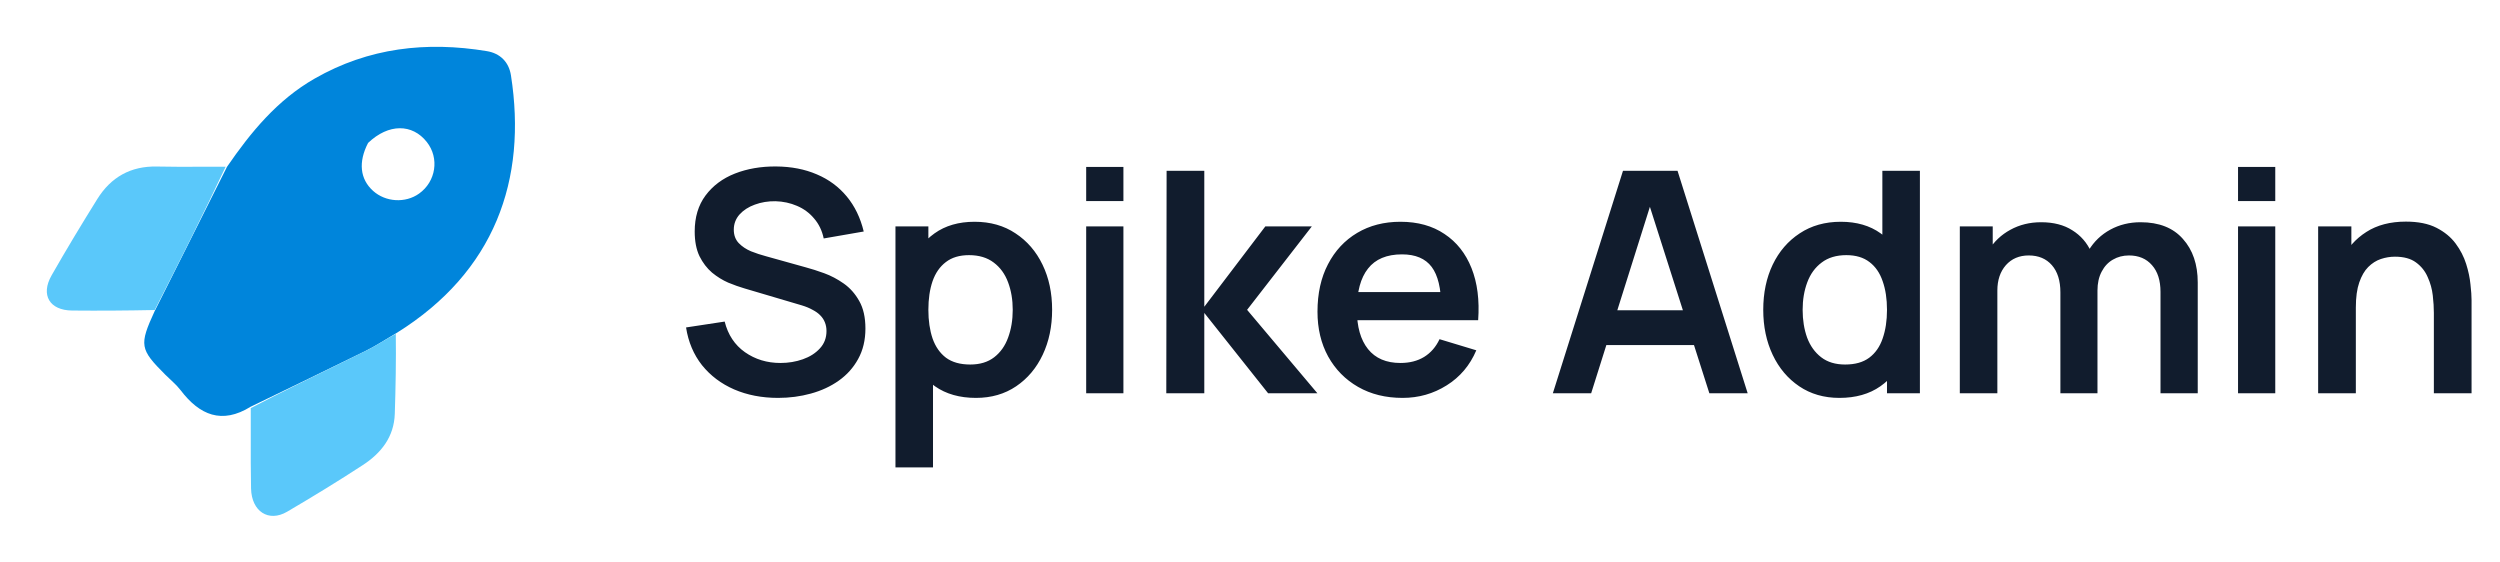
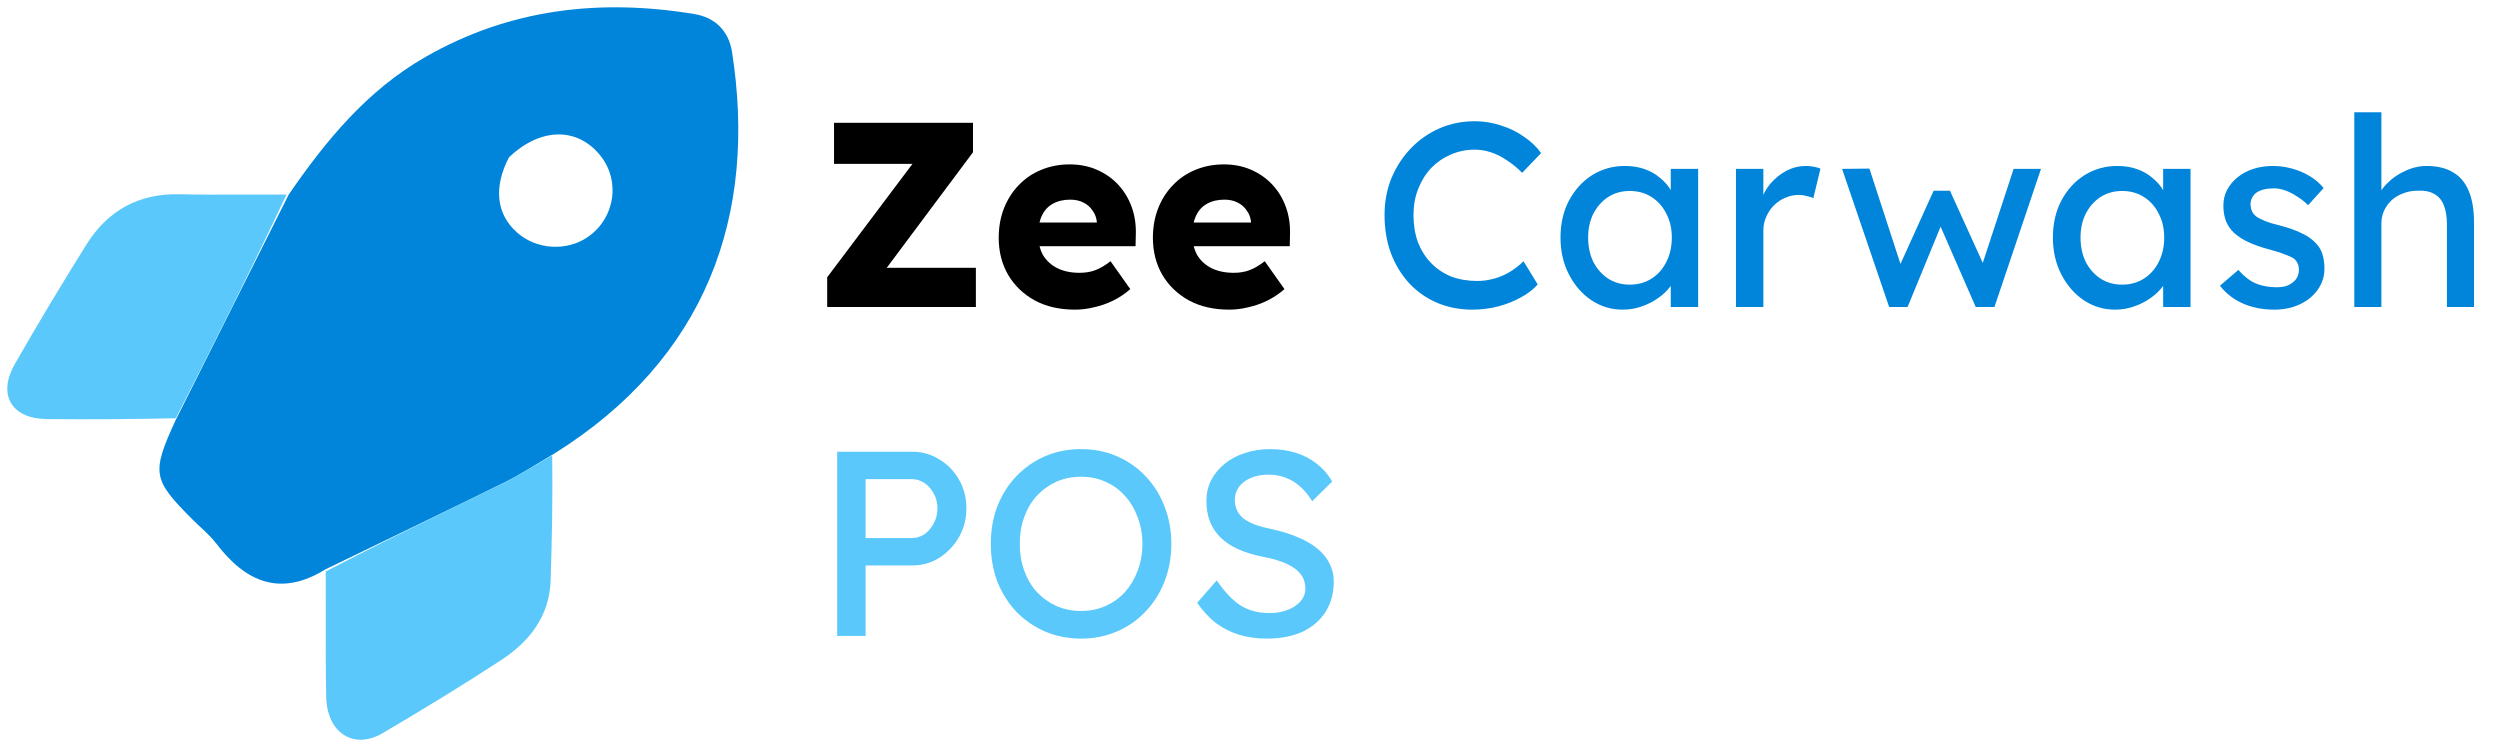
- <svg xmlns="http://www.w3.org/2000/svg" width="178" height="40" viewBox="0 0 178 40" fill="none">
-   <path d="M17.847 28.958C15.796 30.229 14.213 29.558 12.865 27.789C12.554 27.381 12.141 27.051 11.775 26.684C9.952 24.862 9.899 24.576 11.013 22.15C12.771 18.646 14.466 15.263 16.161 11.88C17.861 9.407 19.741 7.119 22.402 5.596C26.247 3.394 30.365 2.931 34.665 3.641C35.615 3.798 36.231 4.416 36.38 5.366C37.541 12.787 35.239 19.354 28.227 23.714C27.422 24.182 26.757 24.628 26.045 24.979C23.321 26.322 20.581 27.634 17.847 28.958ZM26.206 10.178C25.502 11.539 25.629 12.752 26.565 13.592C27.459 14.394 28.862 14.478 29.835 13.786C31.044 12.926 31.295 11.258 30.388 10.109C29.359 8.805 27.669 8.781 26.206 10.178Z" fill="#0085DB" />
-   <path fill-rule="evenodd" clip-rule="evenodd" d="M11.017 22.073C12.771 18.646 14.466 15.263 16.065 11.872C15.454 11.869 14.857 11.871 14.267 11.873C13.222 11.877 12.202 11.881 11.182 11.857C9.305 11.814 7.899 12.614 6.928 14.171C5.811 15.965 4.717 17.775 3.671 19.61C2.876 21.006 3.531 22.095 5.131 22.11C7.073 22.129 9.015 22.115 11.017 22.073ZM24.051 25.958C21.986 26.968 19.916 27.981 17.854 29.058C17.857 29.752 17.856 30.434 17.855 31.108C17.852 32.35 17.85 33.565 17.875 34.779C17.91 36.417 19.127 37.205 20.443 36.434C22.266 35.364 24.073 34.263 25.842 33.107C27.137 32.261 28.055 31.108 28.109 29.466C28.171 27.563 28.206 25.66 28.181 23.768C27.866 23.94 27.566 24.118 27.273 24.292C26.861 24.537 26.461 24.774 26.045 24.979C25.381 25.306 24.716 25.632 24.051 25.958Z" fill="#5AC8FA" />
-   <path d="M55.403 28.33C54.244 28.33 53.199 28.128 52.268 27.725C51.344 27.322 50.581 26.746 49.98 25.998C49.386 25.243 49.008 24.348 48.847 23.314L51.597 22.896C51.832 23.835 52.312 24.561 53.038 25.074C53.771 25.587 54.615 25.844 55.568 25.844C56.133 25.844 56.664 25.756 57.163 25.58C57.662 25.404 58.065 25.147 58.373 24.81C58.688 24.473 58.846 24.058 58.846 23.567C58.846 23.347 58.809 23.145 58.736 22.962C58.663 22.771 58.553 22.603 58.406 22.456C58.267 22.309 58.083 22.177 57.856 22.06C57.636 21.935 57.379 21.829 57.086 21.741L52.994 20.531C52.642 20.428 52.261 20.293 51.85 20.124C51.447 19.948 51.062 19.71 50.695 19.409C50.336 19.101 50.039 18.712 49.804 18.243C49.577 17.766 49.463 17.18 49.463 16.483C49.463 15.464 49.72 14.609 50.233 13.92C50.754 13.223 51.45 12.703 52.323 12.358C53.203 12.013 54.178 11.845 55.249 11.852C56.334 11.859 57.302 12.046 58.153 12.413C59.004 12.772 59.715 13.297 60.287 13.986C60.859 14.675 61.262 15.508 61.497 16.483L58.648 16.978C58.531 16.421 58.303 15.948 57.966 15.559C57.636 15.163 57.229 14.862 56.745 14.657C56.268 14.452 55.759 14.342 55.216 14.327C54.688 14.32 54.197 14.4 53.742 14.569C53.295 14.73 52.932 14.965 52.653 15.273C52.382 15.581 52.246 15.94 52.246 16.351C52.246 16.74 52.363 17.059 52.598 17.308C52.833 17.55 53.122 17.744 53.467 17.891C53.819 18.03 54.175 18.148 54.534 18.243L57.372 19.035C57.761 19.138 58.197 19.277 58.681 19.453C59.165 19.629 59.631 19.875 60.078 20.19C60.525 20.505 60.892 20.92 61.178 21.433C61.471 21.946 61.618 22.599 61.618 23.391C61.618 24.212 61.446 24.935 61.101 25.558C60.764 26.174 60.305 26.687 59.726 27.098C59.147 27.509 58.483 27.817 57.735 28.022C56.994 28.227 56.217 28.33 55.403 28.33ZM69.488 28.33C68.329 28.33 67.358 28.055 66.573 27.505C65.788 26.955 65.198 26.207 64.802 25.261C64.406 24.308 64.208 23.241 64.208 22.06C64.208 20.865 64.406 19.794 64.802 18.848C65.198 17.902 65.777 17.158 66.54 16.615C67.31 16.065 68.26 15.79 69.389 15.79C70.511 15.79 71.483 16.065 72.304 16.615C73.133 17.158 73.774 17.902 74.229 18.848C74.684 19.787 74.911 20.857 74.911 22.06C74.911 23.248 74.687 24.315 74.24 25.261C73.793 26.207 73.162 26.955 72.348 27.505C71.534 28.055 70.581 28.33 69.488 28.33ZM63.757 33.28V16.12H66.1V24.458H66.43V33.28H63.757ZM69.081 25.954C69.77 25.954 70.339 25.782 70.786 25.437C71.233 25.092 71.563 24.627 71.776 24.04C71.996 23.446 72.106 22.786 72.106 22.06C72.106 21.341 71.996 20.689 71.776 20.102C71.556 19.508 71.215 19.039 70.753 18.694C70.291 18.342 69.704 18.166 68.993 18.166C68.318 18.166 67.768 18.331 67.343 18.661C66.918 18.984 66.602 19.438 66.397 20.025C66.199 20.604 66.1 21.283 66.1 22.06C66.1 22.83 66.199 23.508 66.397 24.095C66.602 24.682 66.921 25.14 67.354 25.47C67.794 25.793 68.37 25.954 69.081 25.954ZM77.336 14.316V11.885H79.987V14.316H77.336ZM77.336 28V16.12H79.987V28H77.336ZM83.04 28L83.062 12.16H85.746V21.84L90.091 16.12H93.402L88.793 22.06L93.798 28H90.289L85.746 22.28V28H83.04ZM99.866 28.33C98.663 28.33 97.607 28.07 96.698 27.549C95.788 27.028 95.077 26.306 94.564 25.382C94.058 24.458 93.805 23.395 93.805 22.192C93.805 20.894 94.054 19.768 94.553 18.815C95.051 17.854 95.744 17.11 96.632 16.582C97.519 16.054 98.546 15.79 99.712 15.79C100.944 15.79 101.989 16.08 102.847 16.659C103.712 17.231 104.354 18.041 104.772 19.09C105.19 20.139 105.347 21.374 105.245 22.797H102.616V21.829C102.608 20.538 102.381 19.596 101.934 19.002C101.486 18.408 100.782 18.111 99.822 18.111C98.736 18.111 97.93 18.448 97.402 19.123C96.874 19.79 96.61 20.769 96.61 22.06C96.61 23.263 96.874 24.194 97.402 24.854C97.93 25.514 98.7 25.844 99.712 25.844C100.364 25.844 100.925 25.701 101.395 25.415C101.871 25.122 102.238 24.7 102.495 24.15L105.113 24.942C104.658 26.013 103.954 26.845 103.001 27.439C102.055 28.033 101.01 28.33 99.866 28.33ZM95.774 22.797V20.795H103.947V22.797H95.774ZM110.563 28L115.557 12.16H119.44L124.434 28H121.706L117.174 13.788H117.768L113.291 28H110.563ZM113.346 24.568V22.093H121.662V24.568H113.346ZM130.966 28.33C129.873 28.33 128.92 28.055 128.106 27.505C127.292 26.955 126.661 26.207 126.214 25.261C125.767 24.315 125.543 23.248 125.543 22.06C125.543 20.857 125.767 19.787 126.214 18.848C126.669 17.902 127.31 17.158 128.139 16.615C128.968 16.065 129.943 15.79 131.065 15.79C132.194 15.79 133.14 16.065 133.903 16.615C134.673 17.158 135.256 17.902 135.652 18.848C136.048 19.794 136.246 20.865 136.246 22.06C136.246 23.241 136.048 24.308 135.652 25.261C135.256 26.207 134.666 26.955 133.881 27.505C133.096 28.055 132.125 28.33 130.966 28.33ZM131.373 25.954C132.084 25.954 132.656 25.793 133.089 25.47C133.529 25.14 133.848 24.682 134.046 24.095C134.251 23.508 134.354 22.83 134.354 22.06C134.354 21.283 134.251 20.604 134.046 20.025C133.848 19.438 133.536 18.984 133.111 18.661C132.686 18.331 132.136 18.166 131.461 18.166C130.75 18.166 130.163 18.342 129.701 18.694C129.239 19.039 128.898 19.508 128.678 20.102C128.458 20.689 128.348 21.341 128.348 22.06C128.348 22.786 128.454 23.446 128.667 24.04C128.887 24.627 129.221 25.092 129.668 25.437C130.115 25.782 130.684 25.954 131.373 25.954ZM134.354 28V19.662H134.024V12.16H136.697V28H134.354ZM153.828 28V20.784C153.828 19.97 153.627 19.336 153.223 18.881C152.82 18.419 152.274 18.188 151.584 18.188C151.159 18.188 150.778 18.287 150.44 18.485C150.103 18.676 149.835 18.962 149.637 19.343C149.439 19.717 149.34 20.164 149.34 20.685L148.163 19.992C148.156 19.171 148.339 18.448 148.713 17.825C149.095 17.194 149.608 16.703 150.253 16.351C150.899 15.999 151.617 15.823 152.409 15.823C153.722 15.823 154.727 16.219 155.423 17.011C156.127 17.796 156.479 18.83 156.479 20.113V28H153.828ZM139.539 28V16.12H141.882V19.805H142.212V28H139.539ZM146.7 28V20.817C146.7 19.988 146.499 19.343 146.095 18.881C145.692 18.419 145.142 18.188 144.445 18.188C143.771 18.188 143.228 18.419 142.817 18.881C142.414 19.343 142.212 19.944 142.212 20.685L141.024 19.893C141.024 19.123 141.215 18.43 141.596 17.814C141.978 17.198 142.491 16.714 143.136 16.362C143.789 16.003 144.519 15.823 145.325 15.823C146.213 15.823 146.953 16.014 147.547 16.395C148.149 16.769 148.596 17.282 148.889 17.935C149.19 18.58 149.34 19.31 149.34 20.124V28H146.7ZM159.348 14.316V11.885H161.999V14.316H159.348ZM159.348 28V16.12H161.999V28H159.348ZM173.291 28V22.28C173.291 21.906 173.266 21.492 173.214 21.037C173.163 20.582 173.042 20.146 172.851 19.728C172.668 19.303 172.389 18.954 172.015 18.683C171.649 18.412 171.15 18.276 170.519 18.276C170.182 18.276 169.848 18.331 169.518 18.441C169.188 18.551 168.888 18.742 168.616 19.013C168.352 19.277 168.14 19.644 167.978 20.113C167.817 20.575 167.736 21.169 167.736 21.895L166.163 21.224C166.163 20.212 166.358 19.295 166.746 18.474C167.142 17.653 167.722 17 168.484 16.516C169.247 16.025 170.186 15.779 171.3 15.779C172.18 15.779 172.906 15.926 173.478 16.219C174.05 16.512 174.505 16.886 174.842 17.341C175.18 17.796 175.429 18.28 175.59 18.793C175.752 19.306 175.854 19.794 175.898 20.256C175.95 20.711 175.975 21.081 175.975 21.367V28H173.291ZM165.052 28V16.12H167.417V19.805H167.736V28H165.052Z" fill="#111C2D" />
+ <svg xmlns="http://www.w3.org/2000/svg" width="114" height="34" viewBox="0 0 114 34" fill="none">
+   <path d="M14.847 25.958C12.796 27.229 11.213 26.558 9.865 24.789C9.554 24.381 9.141 24.051 8.775 23.684C6.952 21.862 6.899 21.576 8.013 19.15C9.771 15.646 11.466 12.263 13.161 8.88C14.861 6.407 16.741 4.119 19.402 2.596C23.247 0.394 27.365 -0.069 31.665 0.641C32.615 0.798 33.231 1.416 33.38 2.366C34.541 9.787 32.239 16.354 25.227 20.714C24.422 21.182 23.757 21.628 23.045 21.979C20.321 23.322 17.581 24.634 14.847 25.958ZM23.206 7.178C22.502 8.539 22.629 9.752 23.565 10.592C24.459 11.394 25.862 11.478 26.835 10.786C28.044 9.926 28.295 8.258 27.388 7.109C26.359 5.805 24.669 5.781 23.206 7.178Z" fill="#0085DB" />
+   <path fill-rule="evenodd" clip-rule="evenodd" d="M8.017 19.073C9.771 15.646 11.466 12.263 13.065 8.872C12.454 8.869 11.857 8.871 11.267 8.873C10.222 8.877 9.202 8.881 8.182 8.857C6.305 8.814 4.899 9.614 3.928 11.171C2.811 12.965 1.717 14.775 0.671 16.61C-0.124 18.006 0.531 19.095 2.131 19.11C4.073 19.129 6.015 19.115 8.017 19.073ZM21.051 22.958C18.986 23.968 16.916 24.981 14.854 26.058C14.857 26.752 14.856 27.434 14.855 28.108C14.852 29.35 14.85 30.565 14.875 31.779C14.909 33.417 16.127 34.205 17.443 33.434C19.266 32.364 21.073 31.263 22.842 30.107C24.137 29.261 25.055 28.108 25.109 26.466C25.171 24.563 25.206 22.66 25.181 20.768C24.866 20.94 24.566 21.118 24.273 21.292C23.861 21.537 23.461 21.774 23.045 21.979C22.381 22.306 21.716 22.632 21.051 22.958Z" fill="#5AC8FA" />
+   <path d="M37.72 14V12.644L42.232 6.644L42.94 7.472H38.032V5.6H44.368V6.944L39.88 12.956L39.16 12.212H44.5V14H37.72ZM49.021 14.12C48.317 14.12 47.705 13.98 47.185 13.7C46.665 13.412 46.261 13.024 45.973 12.536C45.685 12.04 45.541 11.476 45.541 10.844C45.541 10.356 45.621 9.908 45.781 9.5C45.941 9.092 46.165 8.74 46.453 8.444C46.741 8.14 47.081 7.908 47.473 7.748C47.873 7.58 48.309 7.496 48.781 7.496C49.229 7.496 49.637 7.576 50.005 7.736C50.381 7.896 50.705 8.12 50.977 8.408C51.249 8.696 51.457 9.036 51.601 9.428C51.745 9.82 51.809 10.248 51.793 10.712L51.781 11.228H46.705L46.429 10.148H50.221L50.017 10.376V10.136C50.001 9.936 49.937 9.76 49.825 9.608C49.721 9.448 49.581 9.324 49.405 9.236C49.229 9.148 49.029 9.104 48.805 9.104C48.493 9.104 48.225 9.168 48.001 9.296C47.785 9.416 47.621 9.596 47.509 9.836C47.397 10.068 47.341 10.356 47.341 10.7C47.341 11.052 47.413 11.36 47.557 11.624C47.709 11.88 47.925 12.08 48.205 12.224C48.493 12.368 48.833 12.44 49.225 12.44C49.497 12.44 49.737 12.4 49.945 12.32C50.161 12.24 50.393 12.104 50.641 11.912L51.541 13.184C51.293 13.4 51.029 13.576 50.749 13.712C50.469 13.848 50.181 13.948 49.885 14.012C49.597 14.084 49.309 14.12 49.021 14.12ZM56.052 14.12C55.348 14.12 54.736 13.98 54.216 13.7C53.696 13.412 53.292 13.024 53.004 12.536C52.716 12.04 52.572 11.476 52.572 10.844C52.572 10.356 52.652 9.908 52.812 9.5C52.972 9.092 53.196 8.74 53.484 8.444C53.772 8.14 54.112 7.908 54.504 7.748C54.904 7.58 55.34 7.496 55.812 7.496C56.26 7.496 56.668 7.576 57.036 7.736C57.412 7.896 57.736 8.12 58.008 8.408C58.28 8.696 58.488 9.036 58.632 9.428C58.776 9.82 58.84 10.248 58.824 10.712L58.812 11.228H53.736L53.46 10.148H57.252L57.048 10.376V10.136C57.032 9.936 56.968 9.76 56.856 9.608C56.752 9.448 56.612 9.324 56.436 9.236C56.26 9.148 56.06 9.104 55.836 9.104C55.524 9.104 55.256 9.168 55.032 9.296C54.816 9.416 54.652 9.596 54.54 9.836C54.428 10.068 54.372 10.356 54.372 10.7C54.372 11.052 54.444 11.36 54.588 11.624C54.74 11.88 54.956 12.08 55.236 12.224C55.524 12.368 55.864 12.44 56.256 12.44C56.528 12.44 56.768 12.4 56.976 12.32C57.192 12.24 57.424 12.104 57.672 11.912L58.572 13.184C58.324 13.4 58.06 13.576 57.78 13.712C57.5 13.848 57.212 13.948 56.916 14.012C56.628 14.084 56.34 14.12 56.052 14.12Z" fill="black" />
+   <path d="M67.143 14.12C66.559 14.12 66.023 14.016 65.535 13.808C65.047 13.6 64.623 13.304 64.263 12.92C63.903 12.528 63.623 12.068 63.423 11.54C63.231 11.012 63.135 10.432 63.135 9.8C63.135 9.2 63.239 8.644 63.447 8.132C63.663 7.612 63.959 7.156 64.335 6.764C64.711 6.372 65.147 6.068 65.643 5.852C66.139 5.636 66.675 5.528 67.251 5.528C67.659 5.528 68.055 5.592 68.439 5.72C68.831 5.84 69.183 6.012 69.495 6.236C69.815 6.452 70.075 6.7 70.275 6.98L69.411 7.88C69.179 7.648 68.943 7.456 68.703 7.304C68.471 7.144 68.231 7.024 67.983 6.944C67.743 6.864 67.499 6.824 67.251 6.824C66.859 6.824 66.491 6.9 66.147 7.052C65.811 7.196 65.515 7.4 65.259 7.664C65.011 7.928 64.815 8.244 64.671 8.612C64.527 8.972 64.455 9.368 64.455 9.8C64.455 10.256 64.523 10.672 64.659 11.048C64.803 11.416 65.003 11.732 65.259 11.996C65.515 12.26 65.819 12.464 66.171 12.608C66.531 12.744 66.927 12.812 67.359 12.812C67.623 12.812 67.883 12.776 68.139 12.704C68.395 12.632 68.635 12.528 68.859 12.392C69.083 12.256 69.287 12.096 69.471 11.912L70.119 12.968C69.935 13.184 69.683 13.38 69.363 13.556C69.051 13.732 68.699 13.872 68.307 13.976C67.923 14.072 67.535 14.12 67.143 14.12ZM73.991 14.12C73.471 14.12 72.995 13.976 72.563 13.688C72.139 13.4 71.799 13.008 71.543 12.512C71.287 12.016 71.159 11.456 71.159 10.832C71.159 10.2 71.287 9.64 71.543 9.152C71.807 8.656 72.159 8.268 72.599 7.988C73.047 7.708 73.547 7.568 74.099 7.568C74.427 7.568 74.727 7.616 74.999 7.712C75.271 7.808 75.507 7.944 75.707 8.12C75.915 8.288 76.083 8.484 76.211 8.708C76.347 8.932 76.431 9.172 76.463 9.428L76.187 9.332V7.7H77.435V14H76.187V12.5L76.475 12.416C76.427 12.632 76.327 12.844 76.175 13.052C76.031 13.252 75.843 13.432 75.611 13.592C75.387 13.752 75.135 13.88 74.855 13.976C74.583 14.072 74.295 14.12 73.991 14.12ZM74.315 12.98C74.691 12.98 75.023 12.888 75.311 12.704C75.599 12.52 75.823 12.268 75.983 11.948C76.151 11.62 76.235 11.248 76.235 10.832C76.235 10.424 76.151 10.06 75.983 9.74C75.823 9.42 75.599 9.168 75.311 8.984C75.023 8.8 74.691 8.708 74.315 8.708C73.947 8.708 73.619 8.8 73.331 8.984C73.051 9.168 72.827 9.42 72.659 9.74C72.499 10.06 72.419 10.424 72.419 10.832C72.419 11.248 72.499 11.62 72.659 11.948C72.827 12.268 73.051 12.52 73.331 12.704C73.619 12.888 73.947 12.98 74.315 12.98ZM79.161 14V7.7H80.409V9.68L80.289 9.2C80.377 8.896 80.525 8.62 80.733 8.372C80.949 8.124 81.193 7.928 81.465 7.784C81.745 7.64 82.033 7.568 82.329 7.568C82.465 7.568 82.593 7.58 82.713 7.604C82.841 7.628 82.941 7.656 83.013 7.688L82.689 9.032C82.593 8.992 82.485 8.96 82.365 8.936C82.253 8.904 82.141 8.888 82.029 8.888C81.813 8.888 81.605 8.932 81.405 9.02C81.213 9.1 81.041 9.216 80.889 9.368C80.745 9.512 80.629 9.684 80.541 9.884C80.453 10.076 80.409 10.288 80.409 10.52V14H79.161ZM86.146 14L83.998 7.7L85.246 7.688L86.782 12.404L86.506 12.38L88.174 8.696H88.918L90.598 12.392L90.274 12.416L91.822 7.7H93.07L90.946 14H90.094L88.342 9.992L88.618 10.028L86.986 14H86.146ZM96.444 14.12C95.924 14.12 95.448 13.976 95.016 13.688C94.592 13.4 94.252 13.008 93.996 12.512C93.74 12.016 93.612 11.456 93.612 10.832C93.612 10.2 93.74 9.64 93.996 9.152C94.26 8.656 94.612 8.268 95.052 7.988C95.5 7.708 96 7.568 96.552 7.568C96.88 7.568 97.18 7.616 97.452 7.712C97.724 7.808 97.96 7.944 98.16 8.12C98.368 8.288 98.536 8.484 98.664 8.708C98.8 8.932 98.884 9.172 98.916 9.428L98.64 9.332V7.7H99.888V14H98.64V12.5L98.928 12.416C98.88 12.632 98.78 12.844 98.628 13.052C98.484 13.252 98.296 13.432 98.064 13.592C97.84 13.752 97.588 13.88 97.308 13.976C97.036 14.072 96.748 14.12 96.444 14.12ZM96.768 12.98C97.144 12.98 97.476 12.888 97.764 12.704C98.052 12.52 98.276 12.268 98.436 11.948C98.604 11.62 98.688 11.248 98.688 10.832C98.688 10.424 98.604 10.06 98.436 9.74C98.276 9.42 98.052 9.168 97.764 8.984C97.476 8.8 97.144 8.708 96.768 8.708C96.4 8.708 96.072 8.8 95.784 8.984C95.504 9.168 95.28 9.42 95.112 9.74C94.952 10.06 94.872 10.424 94.872 10.832C94.872 11.248 94.952 11.62 95.112 11.948C95.28 12.268 95.504 12.52 95.784 12.704C96.072 12.888 96.4 12.98 96.768 12.98ZM103.714 14.12C103.186 14.12 102.71 14.028 102.286 13.844C101.862 13.66 101.51 13.388 101.23 13.028L102.07 12.308C102.31 12.588 102.57 12.792 102.85 12.92C103.138 13.04 103.462 13.1 103.822 13.1C103.966 13.1 104.098 13.084 104.218 13.052C104.346 13.012 104.454 12.956 104.542 12.884C104.638 12.812 104.71 12.728 104.758 12.632C104.806 12.528 104.83 12.416 104.83 12.296C104.83 12.088 104.754 11.92 104.602 11.792C104.522 11.736 104.394 11.676 104.218 11.612C104.05 11.54 103.83 11.468 103.558 11.396C103.094 11.276 102.714 11.14 102.418 10.988C102.122 10.836 101.894 10.664 101.734 10.472C101.614 10.32 101.526 10.156 101.47 9.98C101.414 9.796 101.386 9.596 101.386 9.38C101.386 9.116 101.442 8.876 101.554 8.66C101.674 8.436 101.834 8.244 102.034 8.084C102.242 7.916 102.482 7.788 102.754 7.7C103.034 7.612 103.33 7.568 103.642 7.568C103.938 7.568 104.23 7.608 104.518 7.688C104.814 7.768 105.086 7.884 105.334 8.036C105.582 8.188 105.79 8.368 105.958 8.576L105.25 9.356C105.098 9.204 104.93 9.072 104.746 8.96C104.57 8.84 104.39 8.748 104.206 8.684C104.022 8.62 103.854 8.588 103.702 8.588C103.534 8.588 103.382 8.604 103.246 8.636C103.11 8.668 102.994 8.716 102.898 8.78C102.81 8.844 102.742 8.924 102.694 9.02C102.646 9.116 102.622 9.224 102.622 9.344C102.63 9.448 102.654 9.548 102.694 9.644C102.742 9.732 102.806 9.808 102.886 9.872C102.974 9.936 103.106 10.004 103.282 10.076C103.458 10.148 103.682 10.216 103.954 10.28C104.354 10.384 104.682 10.5 104.938 10.628C105.202 10.748 105.41 10.888 105.562 11.048C105.722 11.2 105.834 11.376 105.898 11.576C105.962 11.776 105.994 12 105.994 12.248C105.994 12.608 105.89 12.932 105.682 13.22C105.482 13.5 105.21 13.72 104.866 13.88C104.522 14.04 104.138 14.12 103.714 14.12ZM107.356 14V5.12H108.592V8.996L108.376 9.14C108.456 8.86 108.612 8.604 108.844 8.372C109.076 8.132 109.352 7.94 109.672 7.796C109.992 7.644 110.32 7.568 110.656 7.568C111.136 7.568 111.536 7.664 111.856 7.856C112.176 8.04 112.416 8.324 112.576 8.708C112.736 9.092 112.816 9.576 112.816 10.16V14H111.58V10.244C111.58 9.884 111.532 9.588 111.436 9.356C111.34 9.116 111.192 8.944 110.992 8.84C110.792 8.728 110.544 8.68 110.248 8.696C110.008 8.696 109.788 8.736 109.588 8.816C109.388 8.888 109.212 8.992 109.06 9.128C108.916 9.264 108.8 9.424 108.712 9.608C108.632 9.784 108.592 9.976 108.592 10.184V14H107.98C107.876 14 107.772 14 107.668 14C107.564 14 107.46 14 107.356 14Z" fill="#0085DB" />
+   <path d="M38.176 29V20.6H41.596C42.052 20.6 42.464 20.716 42.832 20.948C43.208 21.172 43.508 21.48 43.732 21.872C43.956 22.264 44.068 22.7 44.068 23.18C44.068 23.66 43.956 24.096 43.732 24.488C43.508 24.88 43.208 25.196 42.832 25.436C42.464 25.668 42.052 25.784 41.596 25.784H39.472V29H38.176ZM39.472 24.536H41.572C41.788 24.536 41.984 24.476 42.16 24.356C42.336 24.228 42.476 24.064 42.58 23.864C42.692 23.656 42.748 23.428 42.748 23.18C42.748 22.932 42.692 22.708 42.58 22.508C42.476 22.308 42.336 22.148 42.16 22.028C41.984 21.908 41.788 21.848 41.572 21.848H39.472V24.536ZM49.297 29.12C48.706 29.12 48.157 29.012 47.654 28.796C47.157 28.58 46.721 28.28 46.346 27.896C45.977 27.504 45.69 27.048 45.481 26.528C45.282 26 45.181 25.424 45.181 24.8C45.181 24.176 45.282 23.604 45.481 23.084C45.69 22.556 45.977 22.1 46.346 21.716C46.721 21.324 47.157 21.02 47.654 20.804C48.157 20.588 48.706 20.48 49.297 20.48C49.889 20.48 50.434 20.588 50.929 20.804C51.434 21.02 51.87 21.324 52.237 21.716C52.614 22.108 52.901 22.568 53.102 23.096C53.309 23.616 53.413 24.184 53.413 24.8C53.413 25.416 53.309 25.988 53.102 26.516C52.901 27.036 52.614 27.492 52.237 27.884C51.87 28.276 51.434 28.58 50.929 28.796C50.434 29.012 49.889 29.12 49.297 29.12ZM49.297 27.86C49.706 27.86 50.078 27.784 50.413 27.632C50.758 27.48 51.053 27.268 51.301 26.996C51.55 26.716 51.742 26.392 51.877 26.024C52.022 25.648 52.093 25.24 52.093 24.8C52.093 24.36 52.022 23.956 51.877 23.588C51.742 23.212 51.55 22.888 51.301 22.616C51.053 22.336 50.758 22.12 50.413 21.968C50.078 21.816 49.706 21.74 49.297 21.74C48.889 21.74 48.514 21.816 48.169 21.968C47.834 22.12 47.538 22.332 47.282 22.604C47.033 22.876 46.842 23.2 46.706 23.576C46.569 23.944 46.502 24.352 46.502 24.8C46.502 25.24 46.569 25.648 46.706 26.024C46.842 26.4 47.033 26.724 47.282 26.996C47.538 27.268 47.834 27.48 48.169 27.632C48.514 27.784 48.889 27.86 49.297 27.86ZM57.76 29.12C57.304 29.12 56.88 29.06 56.488 28.94C56.104 28.82 55.752 28.64 55.432 28.4C55.12 28.152 54.84 27.848 54.592 27.488L55.48 26.468C55.872 27.028 56.248 27.416 56.608 27.632C56.968 27.848 57.396 27.956 57.892 27.956C58.196 27.956 58.472 27.908 58.72 27.812C58.968 27.716 59.164 27.584 59.308 27.416C59.452 27.248 59.524 27.056 59.524 26.84C59.524 26.696 59.5 26.56 59.452 26.432C59.404 26.304 59.328 26.188 59.224 26.084C59.128 25.98 59 25.884 58.84 25.796C58.688 25.708 58.508 25.632 58.3 25.568C58.092 25.496 57.852 25.436 57.58 25.388C57.148 25.3 56.772 25.184 56.452 25.04C56.132 24.896 55.864 24.716 55.648 24.5C55.432 24.284 55.272 24.04 55.168 23.768C55.064 23.488 55.012 23.176 55.012 22.832C55.012 22.496 55.084 22.184 55.228 21.896C55.38 21.608 55.584 21.36 55.84 21.152C56.104 20.936 56.412 20.772 56.764 20.66C57.116 20.54 57.496 20.48 57.904 20.48C58.336 20.48 58.732 20.536 59.092 20.648C59.452 20.76 59.772 20.928 60.052 21.152C60.332 21.368 60.564 21.636 60.748 21.956L59.836 22.856C59.676 22.592 59.496 22.372 59.296 22.196C59.096 22.012 58.876 21.876 58.636 21.788C58.396 21.692 58.14 21.644 57.868 21.644C57.556 21.644 57.284 21.692 57.052 21.788C56.82 21.884 56.636 22.02 56.5 22.196C56.372 22.364 56.308 22.564 56.308 22.796C56.308 22.964 56.34 23.12 56.404 23.264C56.468 23.4 56.564 23.524 56.692 23.636C56.828 23.74 57.008 23.836 57.232 23.924C57.456 24.004 57.724 24.076 58.036 24.14C58.476 24.236 58.868 24.36 59.212 24.512C59.556 24.656 59.848 24.828 60.088 25.028C60.328 25.228 60.508 25.452 60.628 25.7C60.756 25.948 60.82 26.216 60.82 26.504C60.82 27.04 60.696 27.504 60.448 27.896C60.2 28.288 59.848 28.592 59.392 28.808C58.936 29.016 58.392 29.12 57.76 29.12Z" fill="#5AC8FA" />
</svg>
